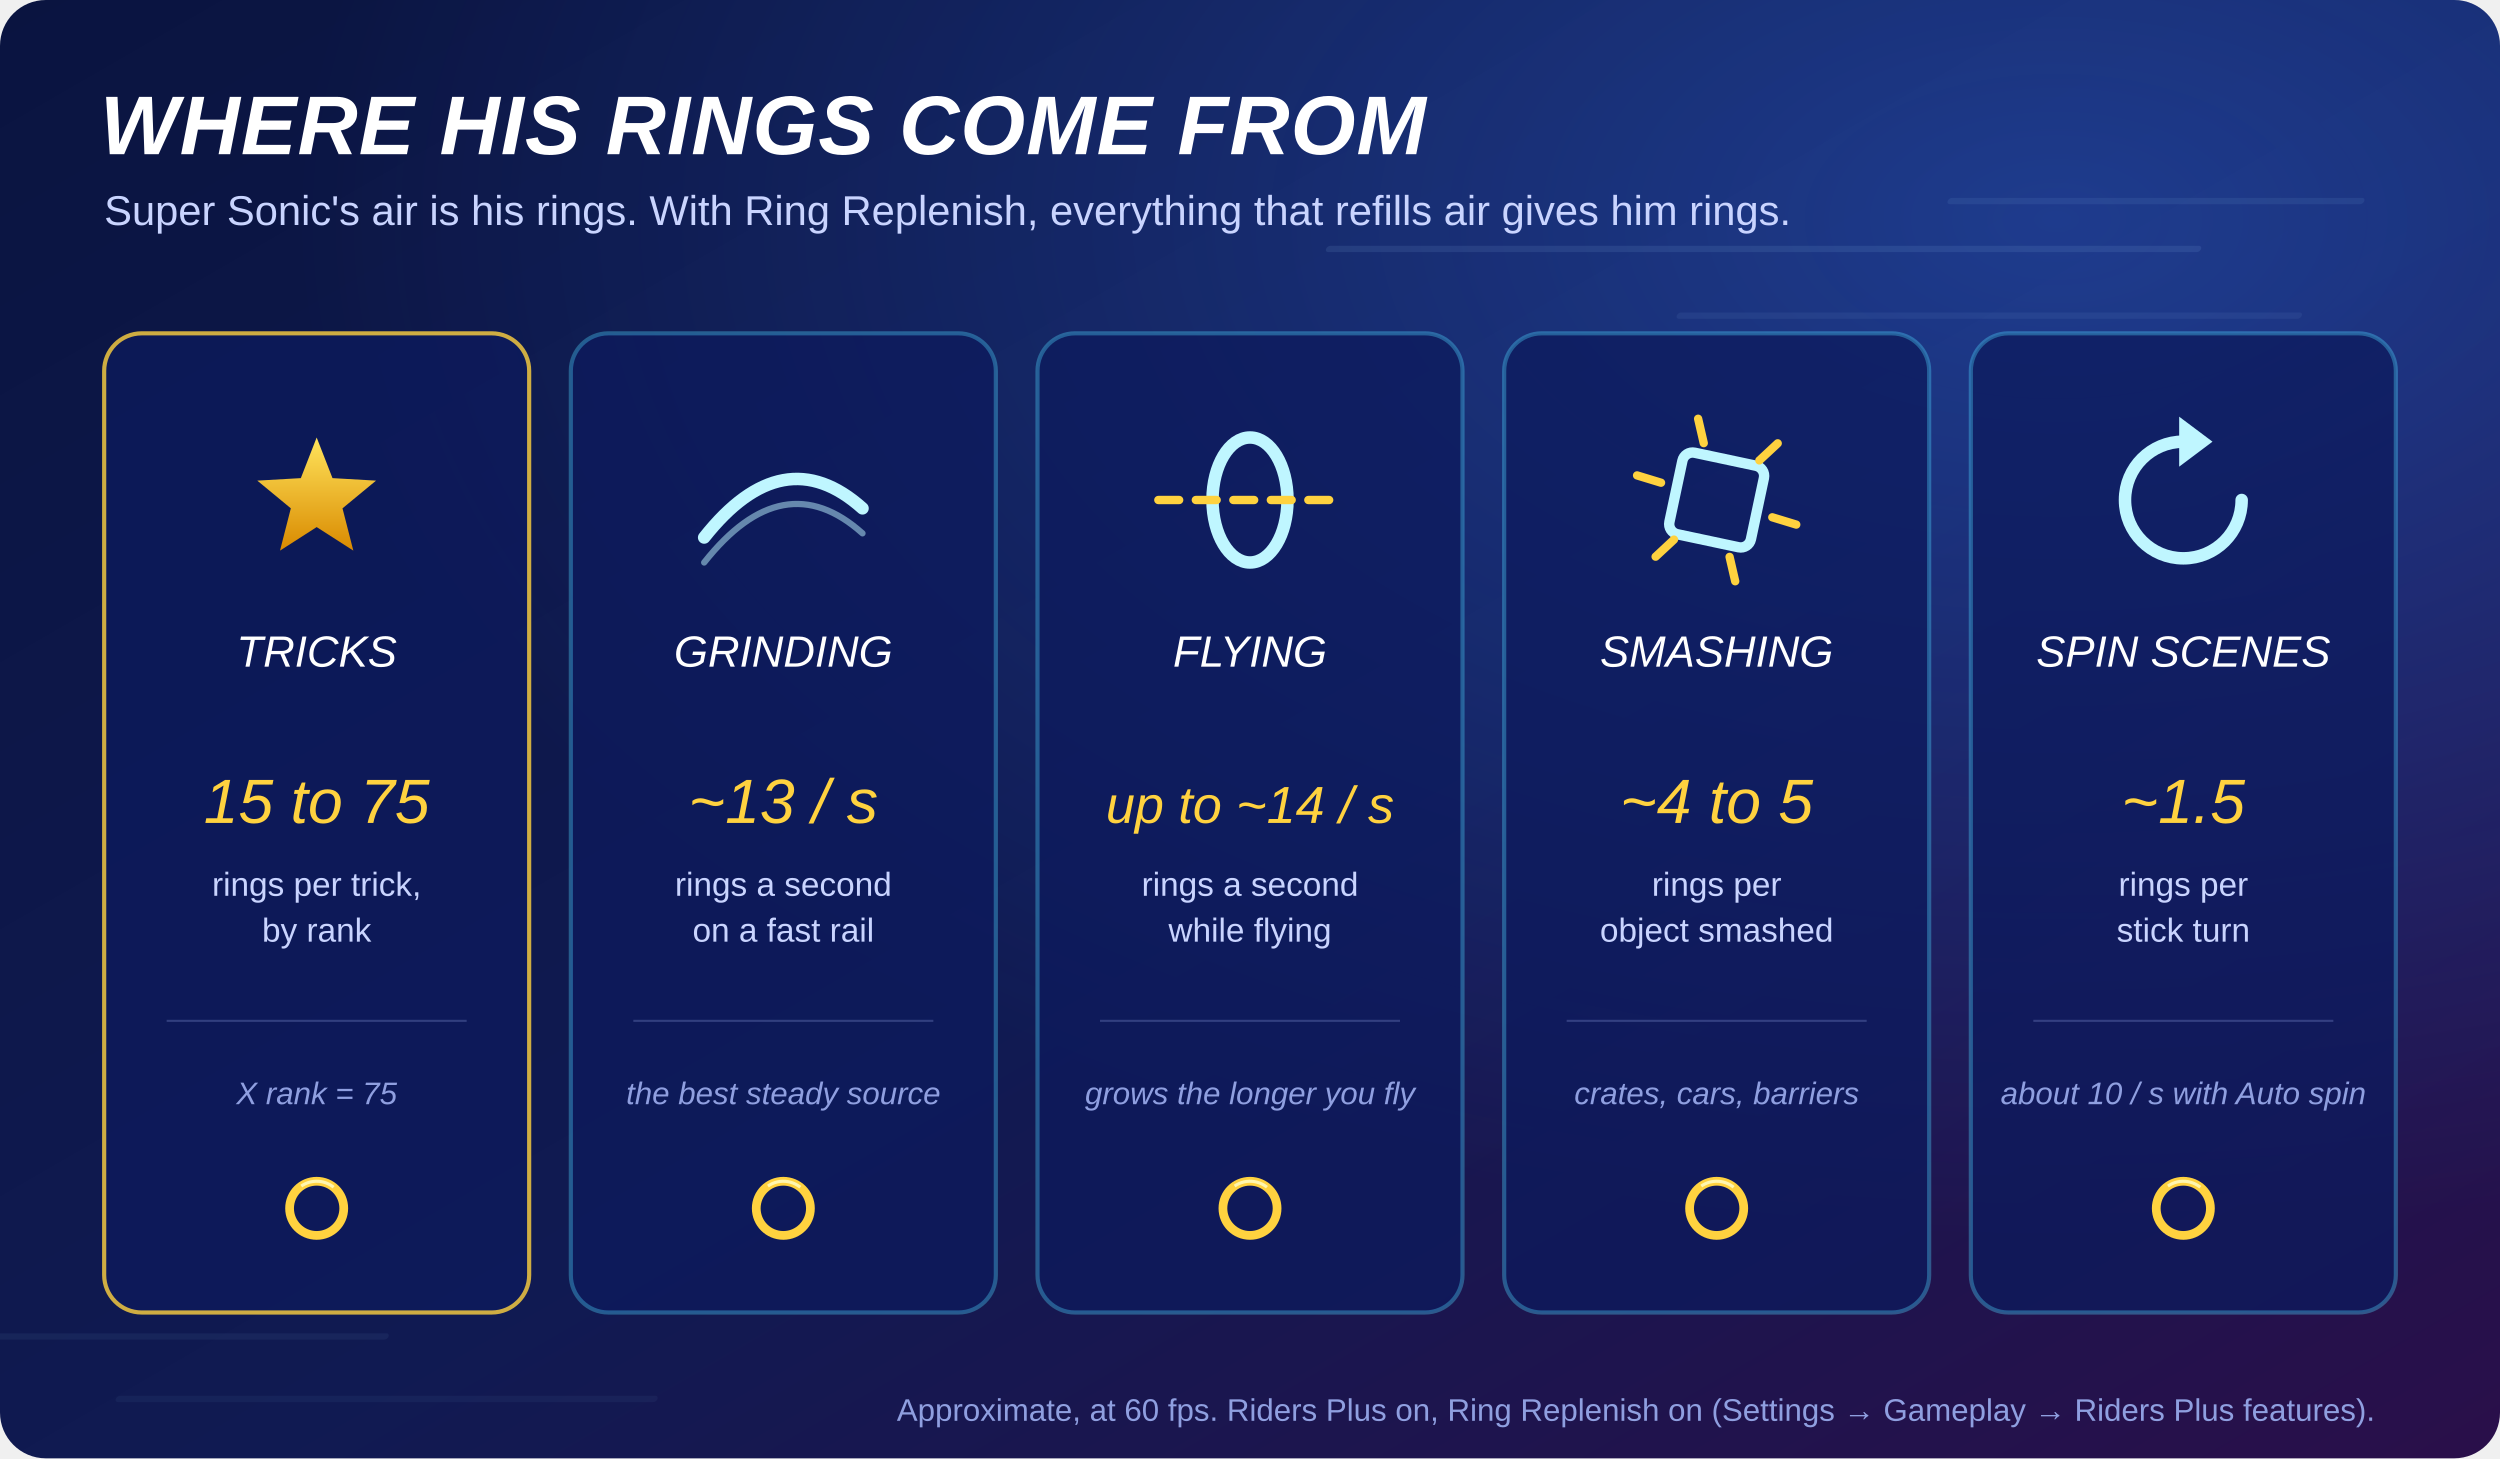
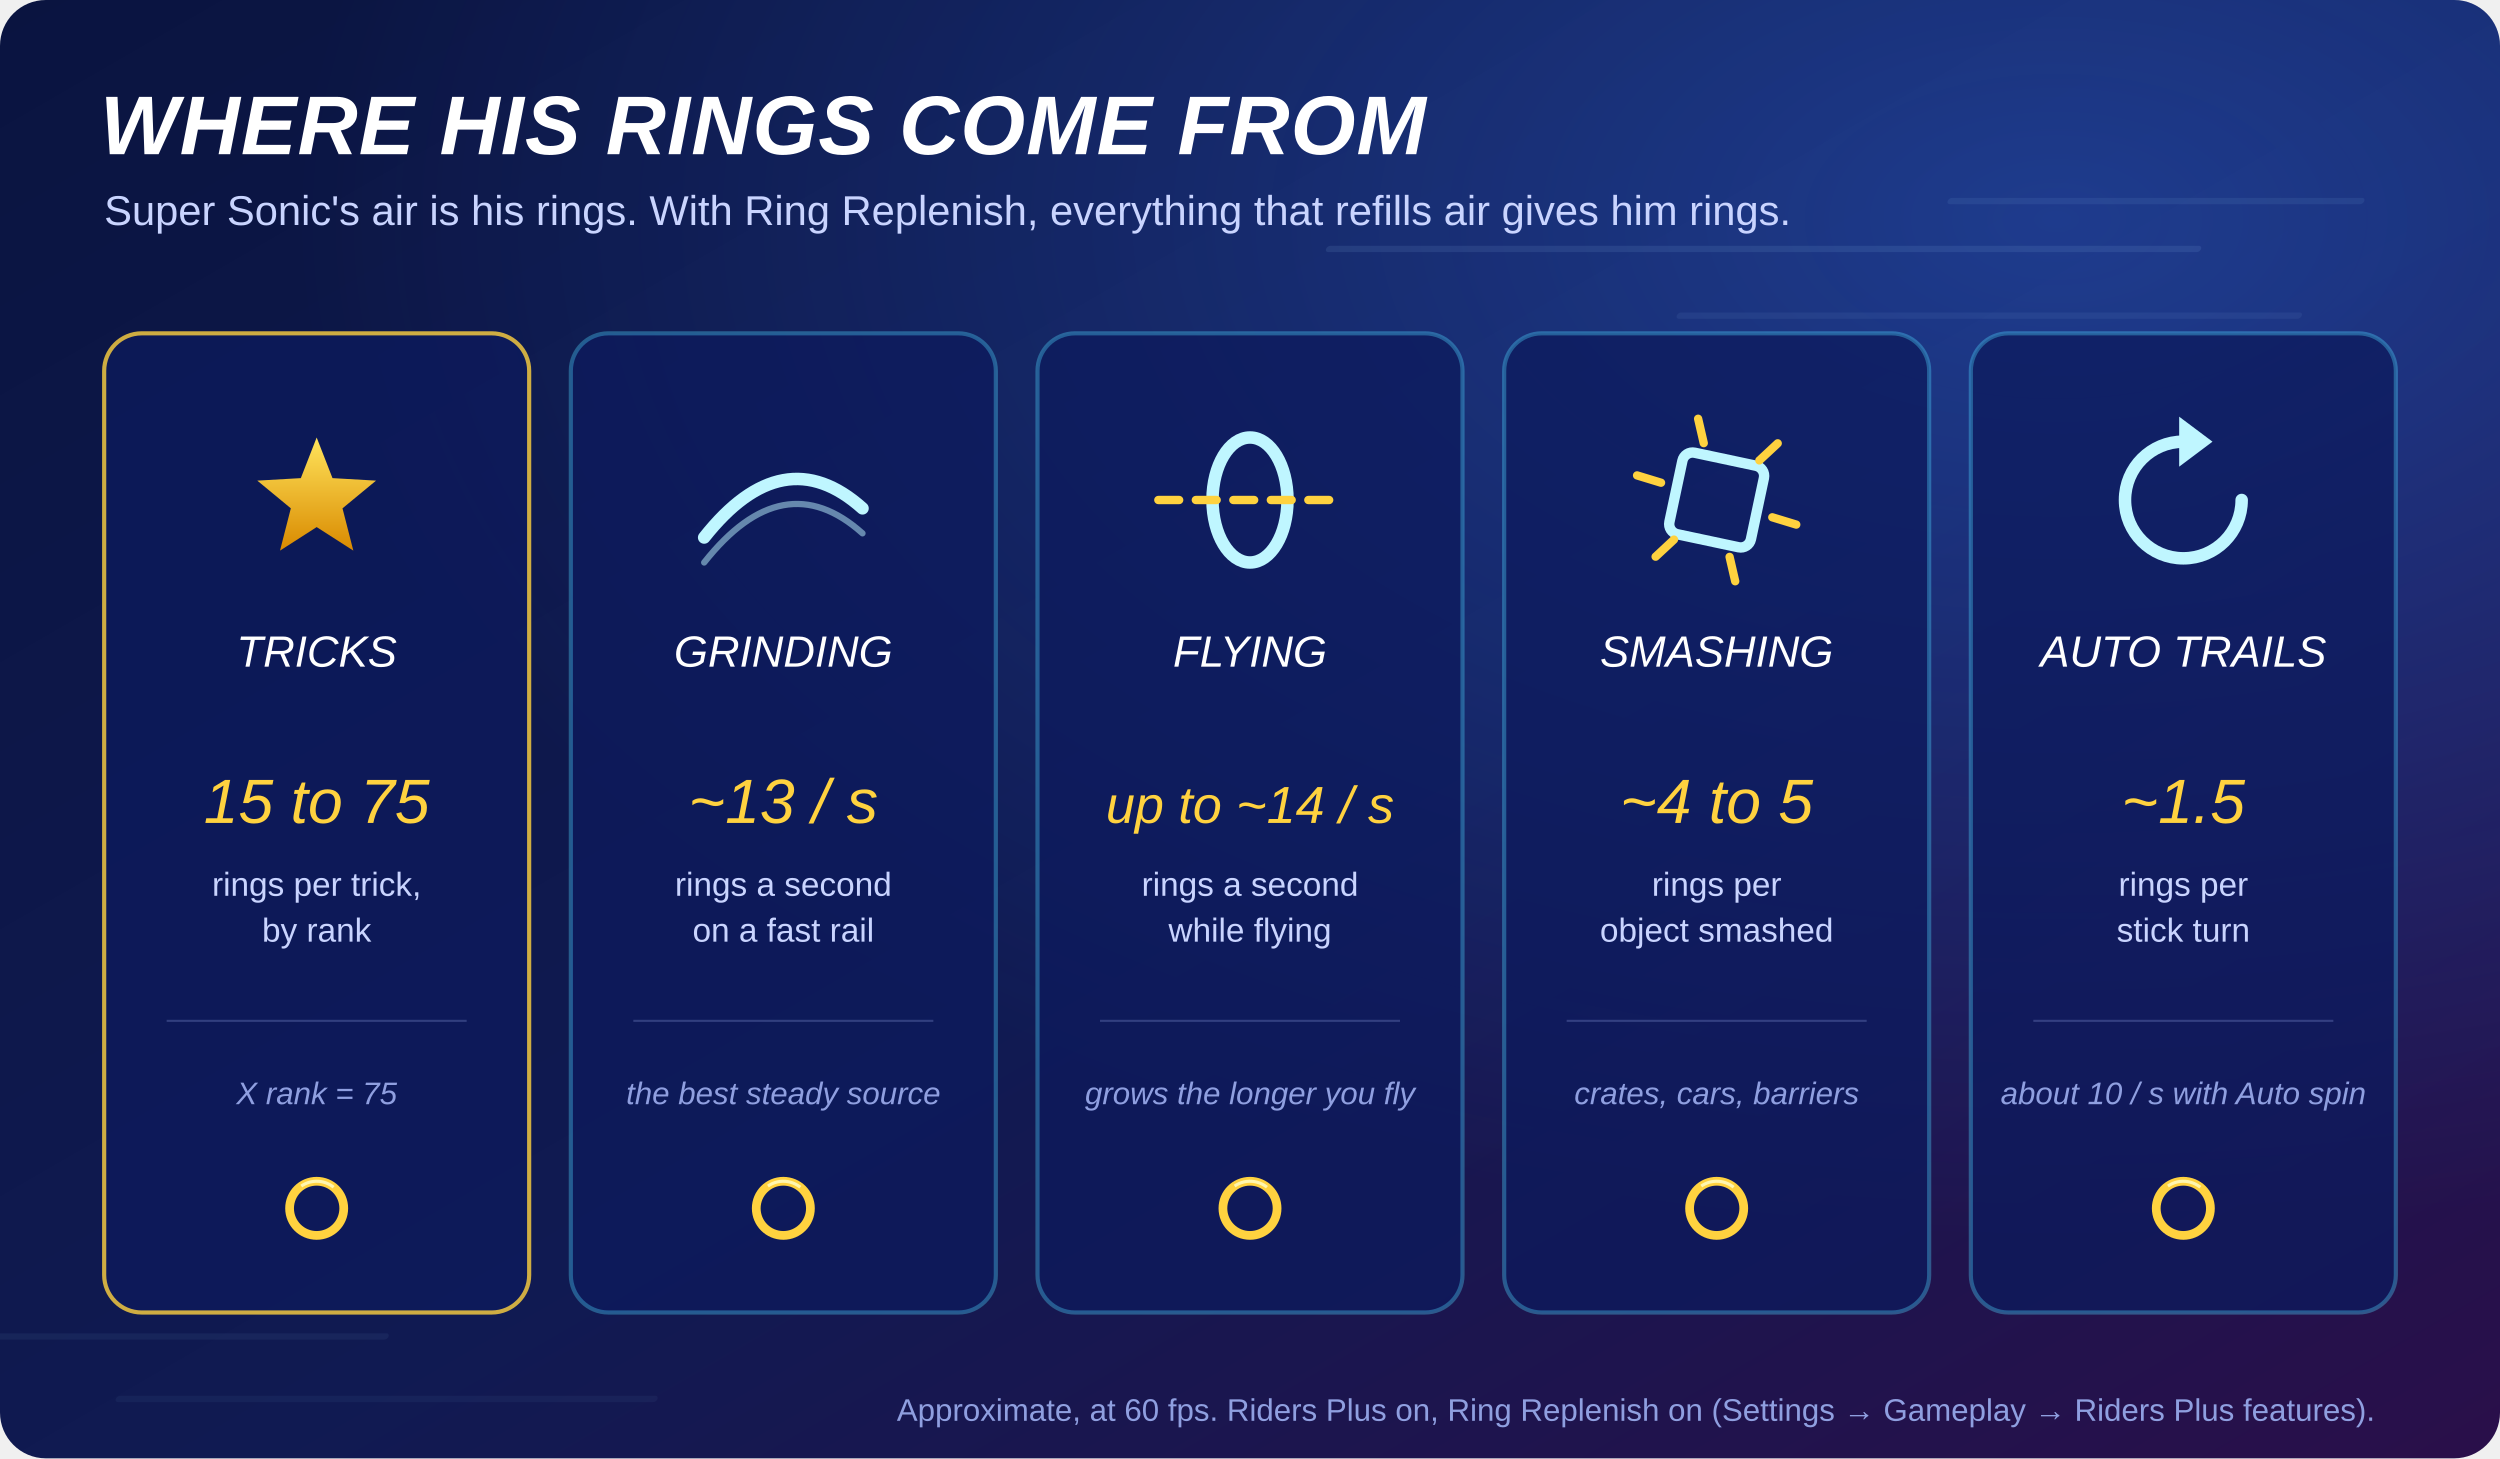
<svg xmlns="http://www.w3.org/2000/svg" width="1200" height="700" viewBox="0 0 1200 700" role="img" aria-label="WHERE HIS RINGS COME FROM. Super Sonic's air is his rings. With Ring Replenish, everything that refills air gives him rings.">
  <defs>
    <linearGradient id="bg" x1="0" y1="0" x2="1" y2="1">
      <stop offset="0" stop-color="#0a1440" />
      <stop offset="0.55" stop-color="#101a52" />
      <stop offset="1" stop-color="#2a0f4a" />
    </linearGradient>
    <radialGradient id="glow" cx="0.82" cy="0.15" r="0.7">
      <stop offset="0" stop-color="#3a7bff" stop-opacity="0.35" />
      <stop offset="1" stop-color="#3a7bff" stop-opacity="0" />
    </radialGradient>
    <linearGradient id="gold" x1="0" y1="0" x2="0" y2="1">
      <stop offset="0" stop-color="#ffe45c" />
      <stop offset="1" stop-color="#d98a00" />
    </linearGradient>
    <linearGradient id="goldx" x1="0" y1="0" x2="0" y2="1">
      <stop offset="0" stop-color="#fff6b0" />
      <stop offset="0.5" stop-color="#ffd23f" />
      <stop offset="1" stop-color="#ff8a1a" />
    </linearGradient>
    <filter id="soft" x="-40%" y="-40%" width="180%" height="180%">
      <feGaussianBlur stdDeviation="10" />
    </filter>
  </defs>
  <rect width="1200" height="700" rx="22" fill="url(#bg)" />
  <rect width="1200" height="700" rx="22" fill="url(#glow)" />
  <rect x="680" y="118" width="420" height="3" rx="1.5" fill="#9fd8ff" opacity="0.1" transform="skewX(-20)" />
  <rect x="860" y="150" width="300" height="3" rx="1.5" fill="#9fd8ff" opacity="0.07" transform="skewX(-20)" />
  <rect x="40" y="640" width="380" height="3" rx="1.5" fill="#9fd8ff" opacity="0.06" transform="skewX(-20)" />
  <rect x="300" y="670" width="260" height="3" rx="1.5" fill="#9fd8ff" opacity="0.05" transform="skewX(-20)" />
  <rect x="970" y="95" width="200" height="3" rx="1.5" fill="#9fd8ff" opacity="0.08" transform="skewX(-20)" />
  <text x="48" y="74" font-family="'Arial Black', 'Segoe UI Black', Impact, 'Helvetica Neue', Arial, sans-serif" font-size="40" font-style="italic" font-weight="900" fill="#ffffff" letter-spacing="0.5">WHERE HIS RINGS COME FROM</text>
  <text x="50" y="108" font-family="'Segoe UI', 'Helvetica Neue', Arial, sans-serif" font-size="20" fill="#c9d4ff">Super Sonic's air is his rings. With Ring Replenish, everything that refills air gives him rings.</text>
  <rect x="50" y="160" width="204" height="470" rx="18" fill="#0d1a5c" fill-opacity="0.75" stroke="#ffd23f" stroke-opacity="0.8" stroke-width="2" />
  <polygon points="152.0,210.0 159.6,229.5 180.5,230.7 164.4,244.0 169.6,264.3 152.0,253.0 134.4,264.3 139.6,244.0 123.5,230.7 144.4,229.5" fill="url(#gold)" />
  <text x="152" y="320" text-anchor="middle" font-family="'Arial Black', 'Segoe UI Black', Impact, 'Helvetica Neue', Arial, sans-serif" font-size="21" font-style="italic" fill="#ffffff">TRICKS</text>
  <text x="152" y="395" text-anchor="middle" font-family="'Arial Black', 'Segoe UI Black', Impact, 'Helvetica Neue', Arial, sans-serif" font-size="30" font-style="italic" fill="#ffd23f">15 to 75</text>
  <text x="152" y="430" text-anchor="middle" font-family="'Segoe UI', 'Helvetica Neue', Arial, sans-serif" font-size="16" fill="#c9d4ff">rings per trick,</text>
  <text x="152" y="452" text-anchor="middle" font-family="'Segoe UI', 'Helvetica Neue', Arial, sans-serif" font-size="16" fill="#c9d4ff">by rank</text>
  <line x1="80" y1="490" x2="224" y2="490" stroke="#8798d8" stroke-opacity="0.3" />
  <text x="152" y="530" text-anchor="middle" font-family="'Segoe UI', 'Helvetica Neue', Arial, sans-serif" font-size="15" font-style="italic" fill="#8f9fe0">X rank = 75</text>
  <circle cx="152.0" cy="580" r="13" fill="none" stroke="#ffd23f" stroke-width="4.2" />
  <circle cx="152.0" cy="580" r="13" fill="none" stroke="#fff6b0" stroke-width="1.5" stroke-dasharray="15.6 65.0" transform="rotate(-120 152.0 580)" />
  <rect x="274" y="160" width="204" height="470" rx="18" fill="#0d1a5c" fill-opacity="0.75" stroke="#4fd8ff" stroke-opacity="0.35" stroke-width="2" />
  <path d="M338.0,258 Q376.0,210 414.0,244" fill="none" stroke="#bff6ff" stroke-width="6" stroke-linecap="round" />
  <path d="M338.0,270 Q376.0,222 414.0,256" fill="none" stroke="#bff6ff" stroke-opacity="0.5" stroke-width="3" stroke-linecap="round" />
  <text x="376" y="320" text-anchor="middle" font-family="'Arial Black', 'Segoe UI Black', Impact, 'Helvetica Neue', Arial, sans-serif" font-size="21" font-style="italic" fill="#ffffff">GRINDING</text>
  <text x="376" y="395" text-anchor="middle" font-family="'Arial Black', 'Segoe UI Black', Impact, 'Helvetica Neue', Arial, sans-serif" font-size="30" font-style="italic" fill="#ffd23f">~13 / s</text>
  <text x="376" y="430" text-anchor="middle" font-family="'Segoe UI', 'Helvetica Neue', Arial, sans-serif" font-size="16" fill="#c9d4ff">rings a second</text>
  <text x="376" y="452" text-anchor="middle" font-family="'Segoe UI', 'Helvetica Neue', Arial, sans-serif" font-size="16" fill="#c9d4ff">on a fast rail</text>
  <line x1="304" y1="490" x2="448" y2="490" stroke="#8798d8" stroke-opacity="0.3" />
  <text x="376" y="530" text-anchor="middle" font-family="'Segoe UI', 'Helvetica Neue', Arial, sans-serif" font-size="15" font-style="italic" fill="#8f9fe0">the best steady source</text>
  <circle cx="376.0" cy="580" r="13" fill="none" stroke="#ffd23f" stroke-width="4.2" />
  <circle cx="376.0" cy="580" r="13" fill="none" stroke="#fff6b0" stroke-width="1.5" stroke-dasharray="15.6 65.0" transform="rotate(-120 376.0 580)" />
  <rect x="498" y="160" width="204" height="470" rx="18" fill="#0d1a5c" fill-opacity="0.75" stroke="#4fd8ff" stroke-opacity="0.35" stroke-width="2" />
  <ellipse cx="600.0" cy="240" rx="18" ry="30" fill="none" stroke="#bff6ff" stroke-width="6" />
  <path d="M556.0,240 H644.0" stroke="#ffd23f" stroke-width="4" stroke-linecap="round" stroke-dasharray="10 8" />
  <text x="600" y="320" text-anchor="middle" font-family="'Arial Black', 'Segoe UI Black', Impact, 'Helvetica Neue', Arial, sans-serif" font-size="21" font-style="italic" fill="#ffffff">FLYING</text>
  <text x="600" y="395" text-anchor="middle" font-family="'Arial Black', 'Segoe UI Black', Impact, 'Helvetica Neue', Arial, sans-serif" font-size="25" font-style="italic" fill="#ffd23f">up to ~14 / s</text>
  <text x="600" y="430" text-anchor="middle" font-family="'Segoe UI', 'Helvetica Neue', Arial, sans-serif" font-size="16" fill="#c9d4ff">rings a second</text>
  <text x="600" y="452" text-anchor="middle" font-family="'Segoe UI', 'Helvetica Neue', Arial, sans-serif" font-size="16" fill="#c9d4ff">while flying</text>
  <line x1="528" y1="490" x2="672" y2="490" stroke="#8798d8" stroke-opacity="0.3" />
  <text x="600" y="530" text-anchor="middle" font-family="'Segoe UI', 'Helvetica Neue', Arial, sans-serif" font-size="15" font-style="italic" fill="#8f9fe0">grows the longer you fly</text>
  <circle cx="600.0" cy="580" r="13" fill="none" stroke="#ffd23f" stroke-width="4.2" />
  <circle cx="600.0" cy="580" r="13" fill="none" stroke="#fff6b0" stroke-width="1.5" stroke-dasharray="15.6 65.0" transform="rotate(-120 600.0 580)" />
  <rect x="722" y="160" width="204" height="470" rx="18" fill="#0d1a5c" fill-opacity="0.75" stroke="#4fd8ff" stroke-opacity="0.35" stroke-width="2" />
  <rect x="804.0" y="220" width="40" height="40" rx="5" fill="none" stroke="#bff6ff" stroke-width="5" transform="rotate(12 824.0 240)" />
  <line x1="850.7" y1="248.3" x2="862.2" y2="251.8" stroke="#ffd23f" stroke-width="4" stroke-linecap="round" />
  <line x1="830.2" y1="267.3" x2="832.9" y2="279.0" stroke="#ffd23f" stroke-width="4" stroke-linecap="round" />
  <line x1="803.5" y1="259.0" x2="794.7" y2="267.2" stroke="#ffd23f" stroke-width="4" stroke-linecap="round" />
  <line x1="797.3" y1="231.7" x2="785.8" y2="228.2" stroke="#ffd23f" stroke-width="4" stroke-linecap="round" />
  <line x1="817.8" y1="212.7" x2="815.1" y2="201.0" stroke="#ffd23f" stroke-width="4" stroke-linecap="round" />
  <line x1="844.5" y1="221.0" x2="853.3" y2="212.8" stroke="#ffd23f" stroke-width="4" stroke-linecap="round" />
  <text x="824" y="320" text-anchor="middle" font-family="'Arial Black', 'Segoe UI Black', Impact, 'Helvetica Neue', Arial, sans-serif" font-size="21" font-style="italic" fill="#ffffff">SMASHING</text>
  <text x="824" y="395" text-anchor="middle" font-family="'Arial Black', 'Segoe UI Black', Impact, 'Helvetica Neue', Arial, sans-serif" font-size="30" font-style="italic" fill="#ffd23f">~4 to 5</text>
  <text x="824" y="430" text-anchor="middle" font-family="'Segoe UI', 'Helvetica Neue', Arial, sans-serif" font-size="16" fill="#c9d4ff">rings per</text>
  <text x="824" y="452" text-anchor="middle" font-family="'Segoe UI', 'Helvetica Neue', Arial, sans-serif" font-size="16" fill="#c9d4ff">object smashed</text>
  <line x1="752" y1="490" x2="896" y2="490" stroke="#8798d8" stroke-opacity="0.3" />
  <text x="824" y="530" text-anchor="middle" font-family="'Segoe UI', 'Helvetica Neue', Arial, sans-serif" font-size="15" font-style="italic" fill="#8f9fe0">crates, cars, barriers</text>
  <circle cx="824.0" cy="580" r="13" fill="none" stroke="#ffd23f" stroke-width="4.2" />
  <circle cx="824.0" cy="580" r="13" fill="none" stroke="#fff6b0" stroke-width="1.5" stroke-dasharray="15.6 65.0" transform="rotate(-120 824.0 580)" />
  <rect x="946" y="160" width="204" height="470" rx="18" fill="#0d1a5c" fill-opacity="0.75" stroke="#4fd8ff" stroke-opacity="0.35" stroke-width="2" />
  <path d="M1076.0,240 A28,28 0 1,1 1048.0,212" fill="none" stroke="#bff6ff" stroke-width="6" stroke-linecap="round" />
  <polygon points="1046.0,200 1062.0,212 1046.0,224" fill="#bff6ff" />
-   <text x="1048" y="320" text-anchor="middle" font-family="'Arial Black', 'Segoe UI Black', Impact, 'Helvetica Neue', Arial, sans-serif" font-size="21" font-style="italic" fill="#ffffff">SPIN SCENES</text>
+   <text x="1048" y="320" text-anchor="middle" font-family="'Arial Black', 'Segoe UI Black', Impact, 'Helvetica Neue', Arial, sans-serif" font-size="21" font-style="italic" fill="#ffffff">AUTO TRAILS</text>
  <text x="1048" y="395" text-anchor="middle" font-family="'Arial Black', 'Segoe UI Black', Impact, 'Helvetica Neue', Arial, sans-serif" font-size="30" font-style="italic" fill="#ffd23f">~1.5</text>
  <text x="1048" y="430" text-anchor="middle" font-family="'Segoe UI', 'Helvetica Neue', Arial, sans-serif" font-size="16" fill="#c9d4ff">rings per</text>
  <text x="1048" y="452" text-anchor="middle" font-family="'Segoe UI', 'Helvetica Neue', Arial, sans-serif" font-size="16" fill="#c9d4ff">stick turn</text>
  <line x1="976" y1="490" x2="1120" y2="490" stroke="#8798d8" stroke-opacity="0.3" />
  <text x="1048" y="530" text-anchor="middle" font-family="'Segoe UI', 'Helvetica Neue', Arial, sans-serif" font-size="15" font-style="italic" fill="#8f9fe0">about 10 / s with Auto spin</text>
  <circle cx="1048.0" cy="580" r="13" fill="none" stroke="#ffd23f" stroke-width="4.2" />
  <circle cx="1048.0" cy="580" r="13" fill="none" stroke="#fff6b0" stroke-width="1.5" stroke-dasharray="15.6 65.0" transform="rotate(-120 1048.0 580)" />
  <text x="1140" y="682" text-anchor="end" font-family="'Segoe UI', 'Helvetica Neue', Arial, sans-serif" font-size="15" fill="#8f9fe0">Approximate, at 60 fps. Riders Plus on, Ring Replenish on (Settings → Gameplay → Riders Plus features).</text>
</svg>
